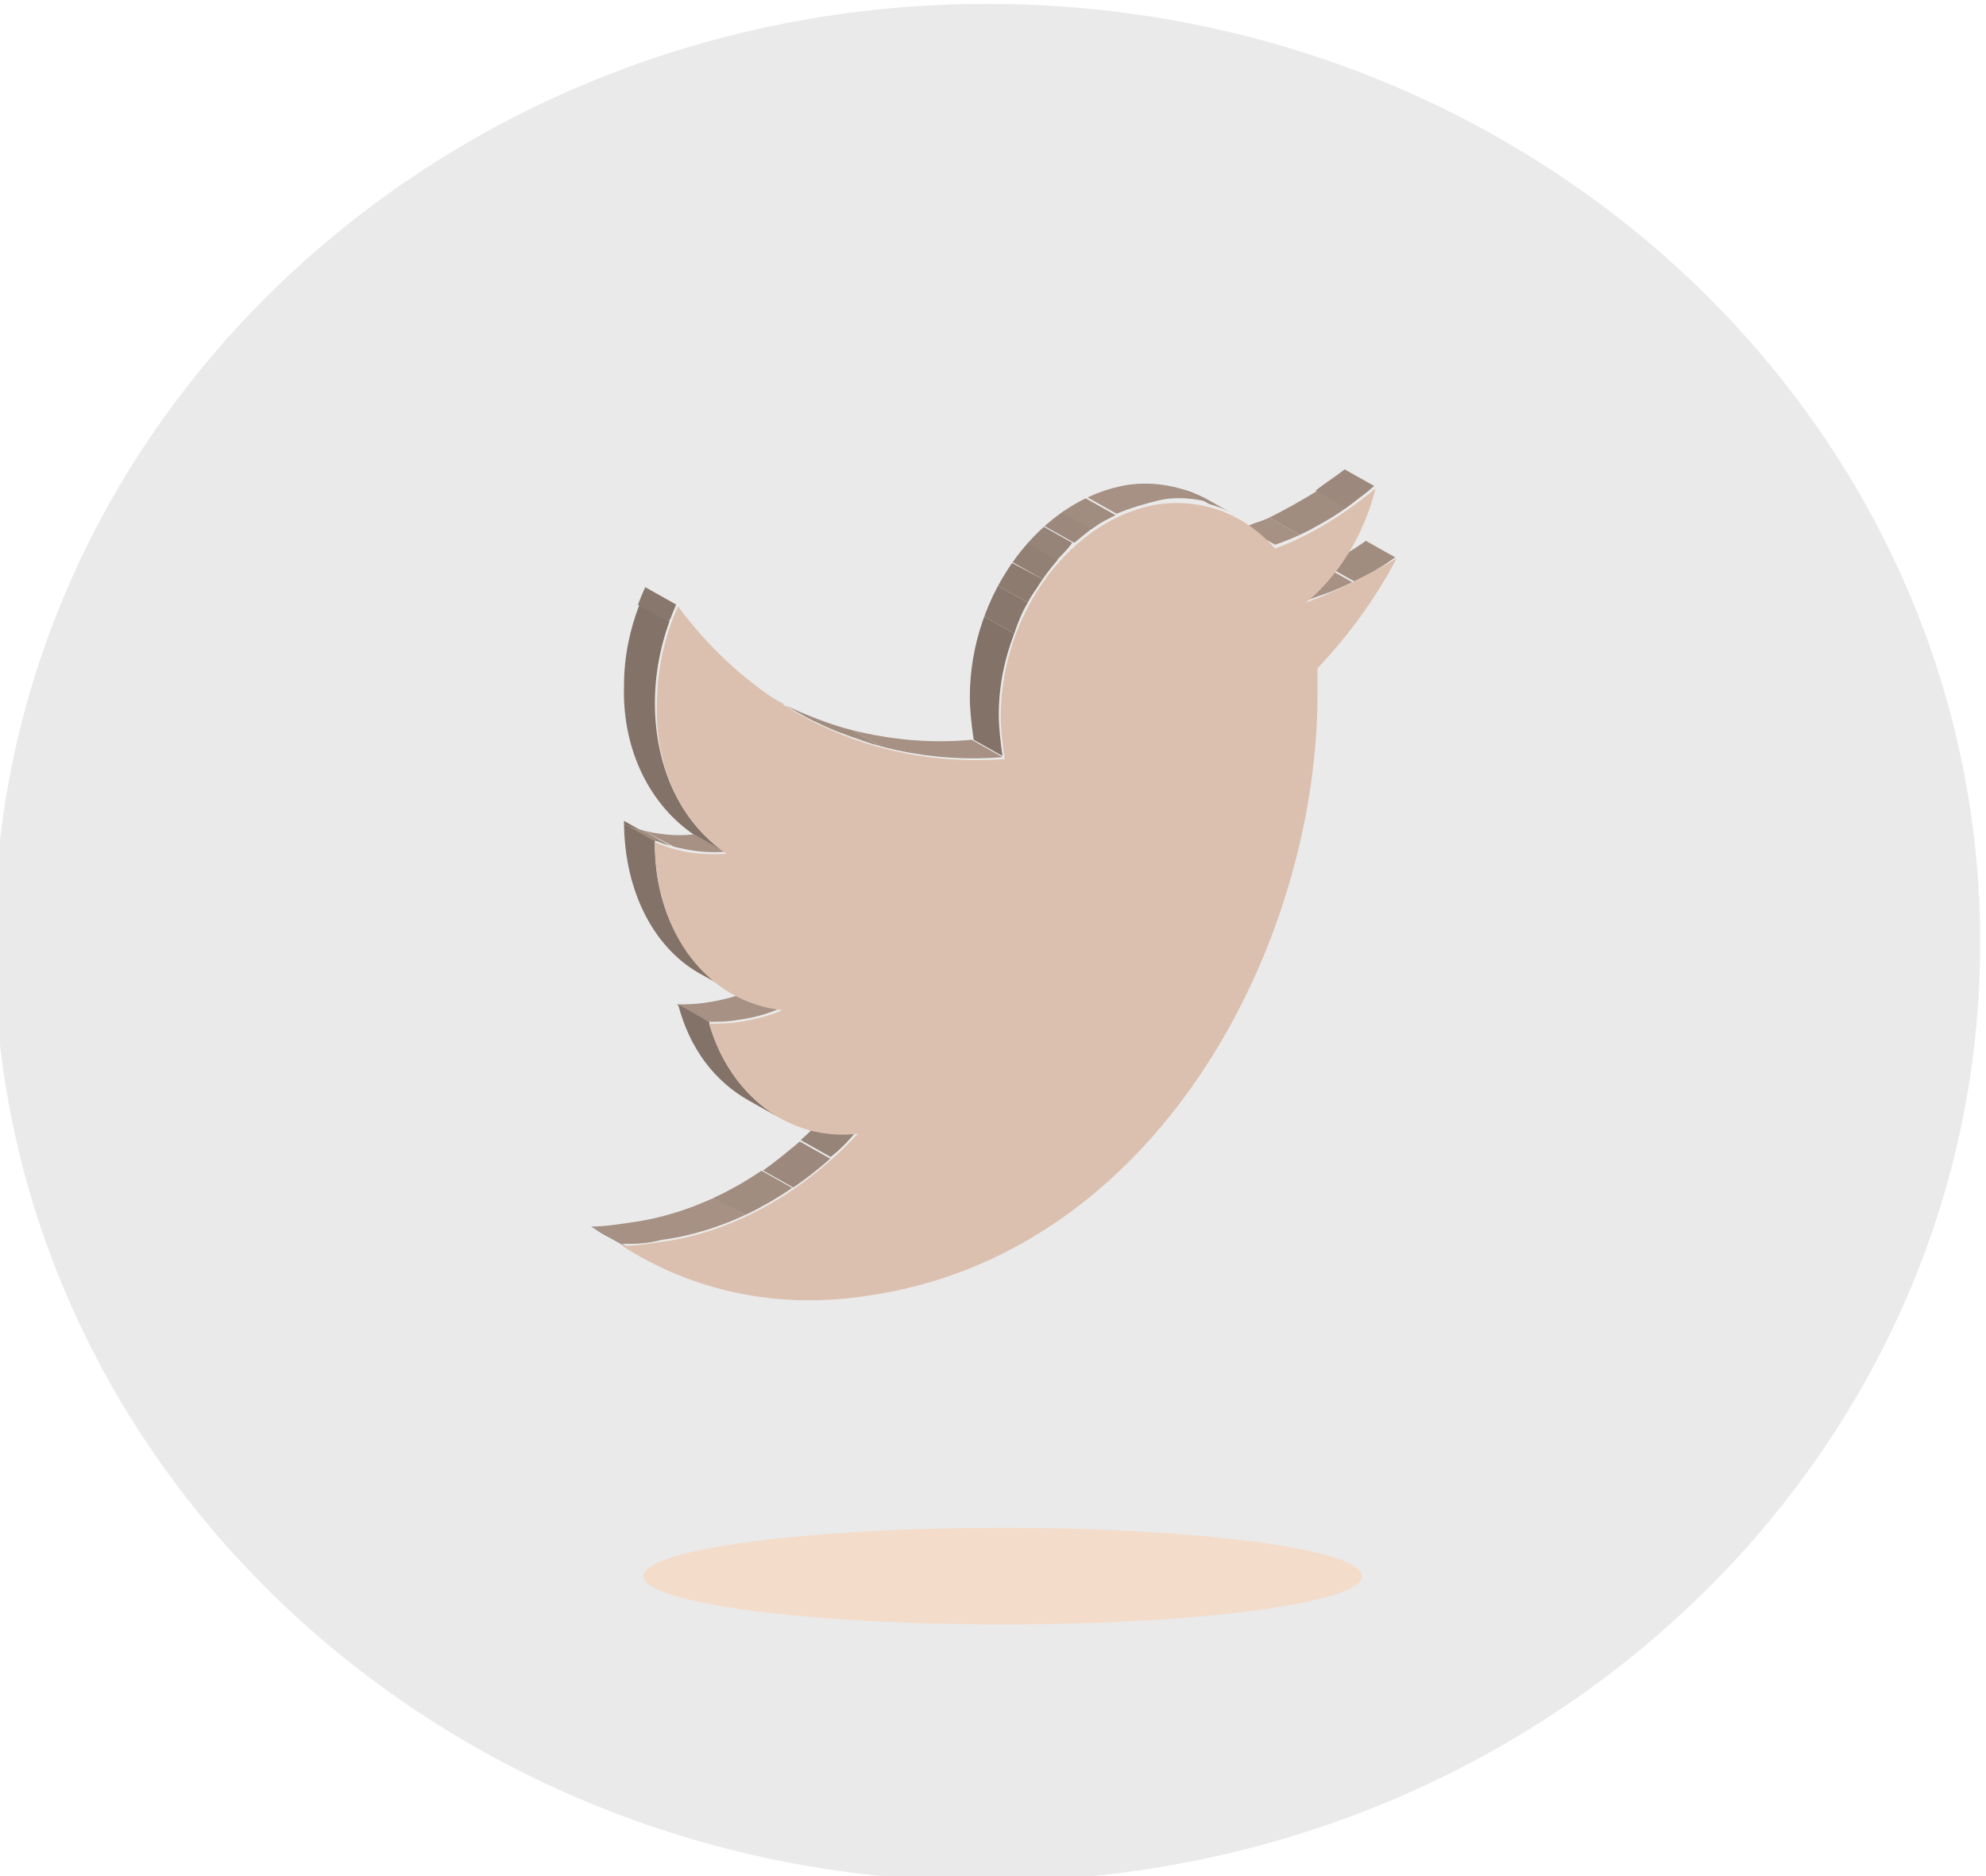
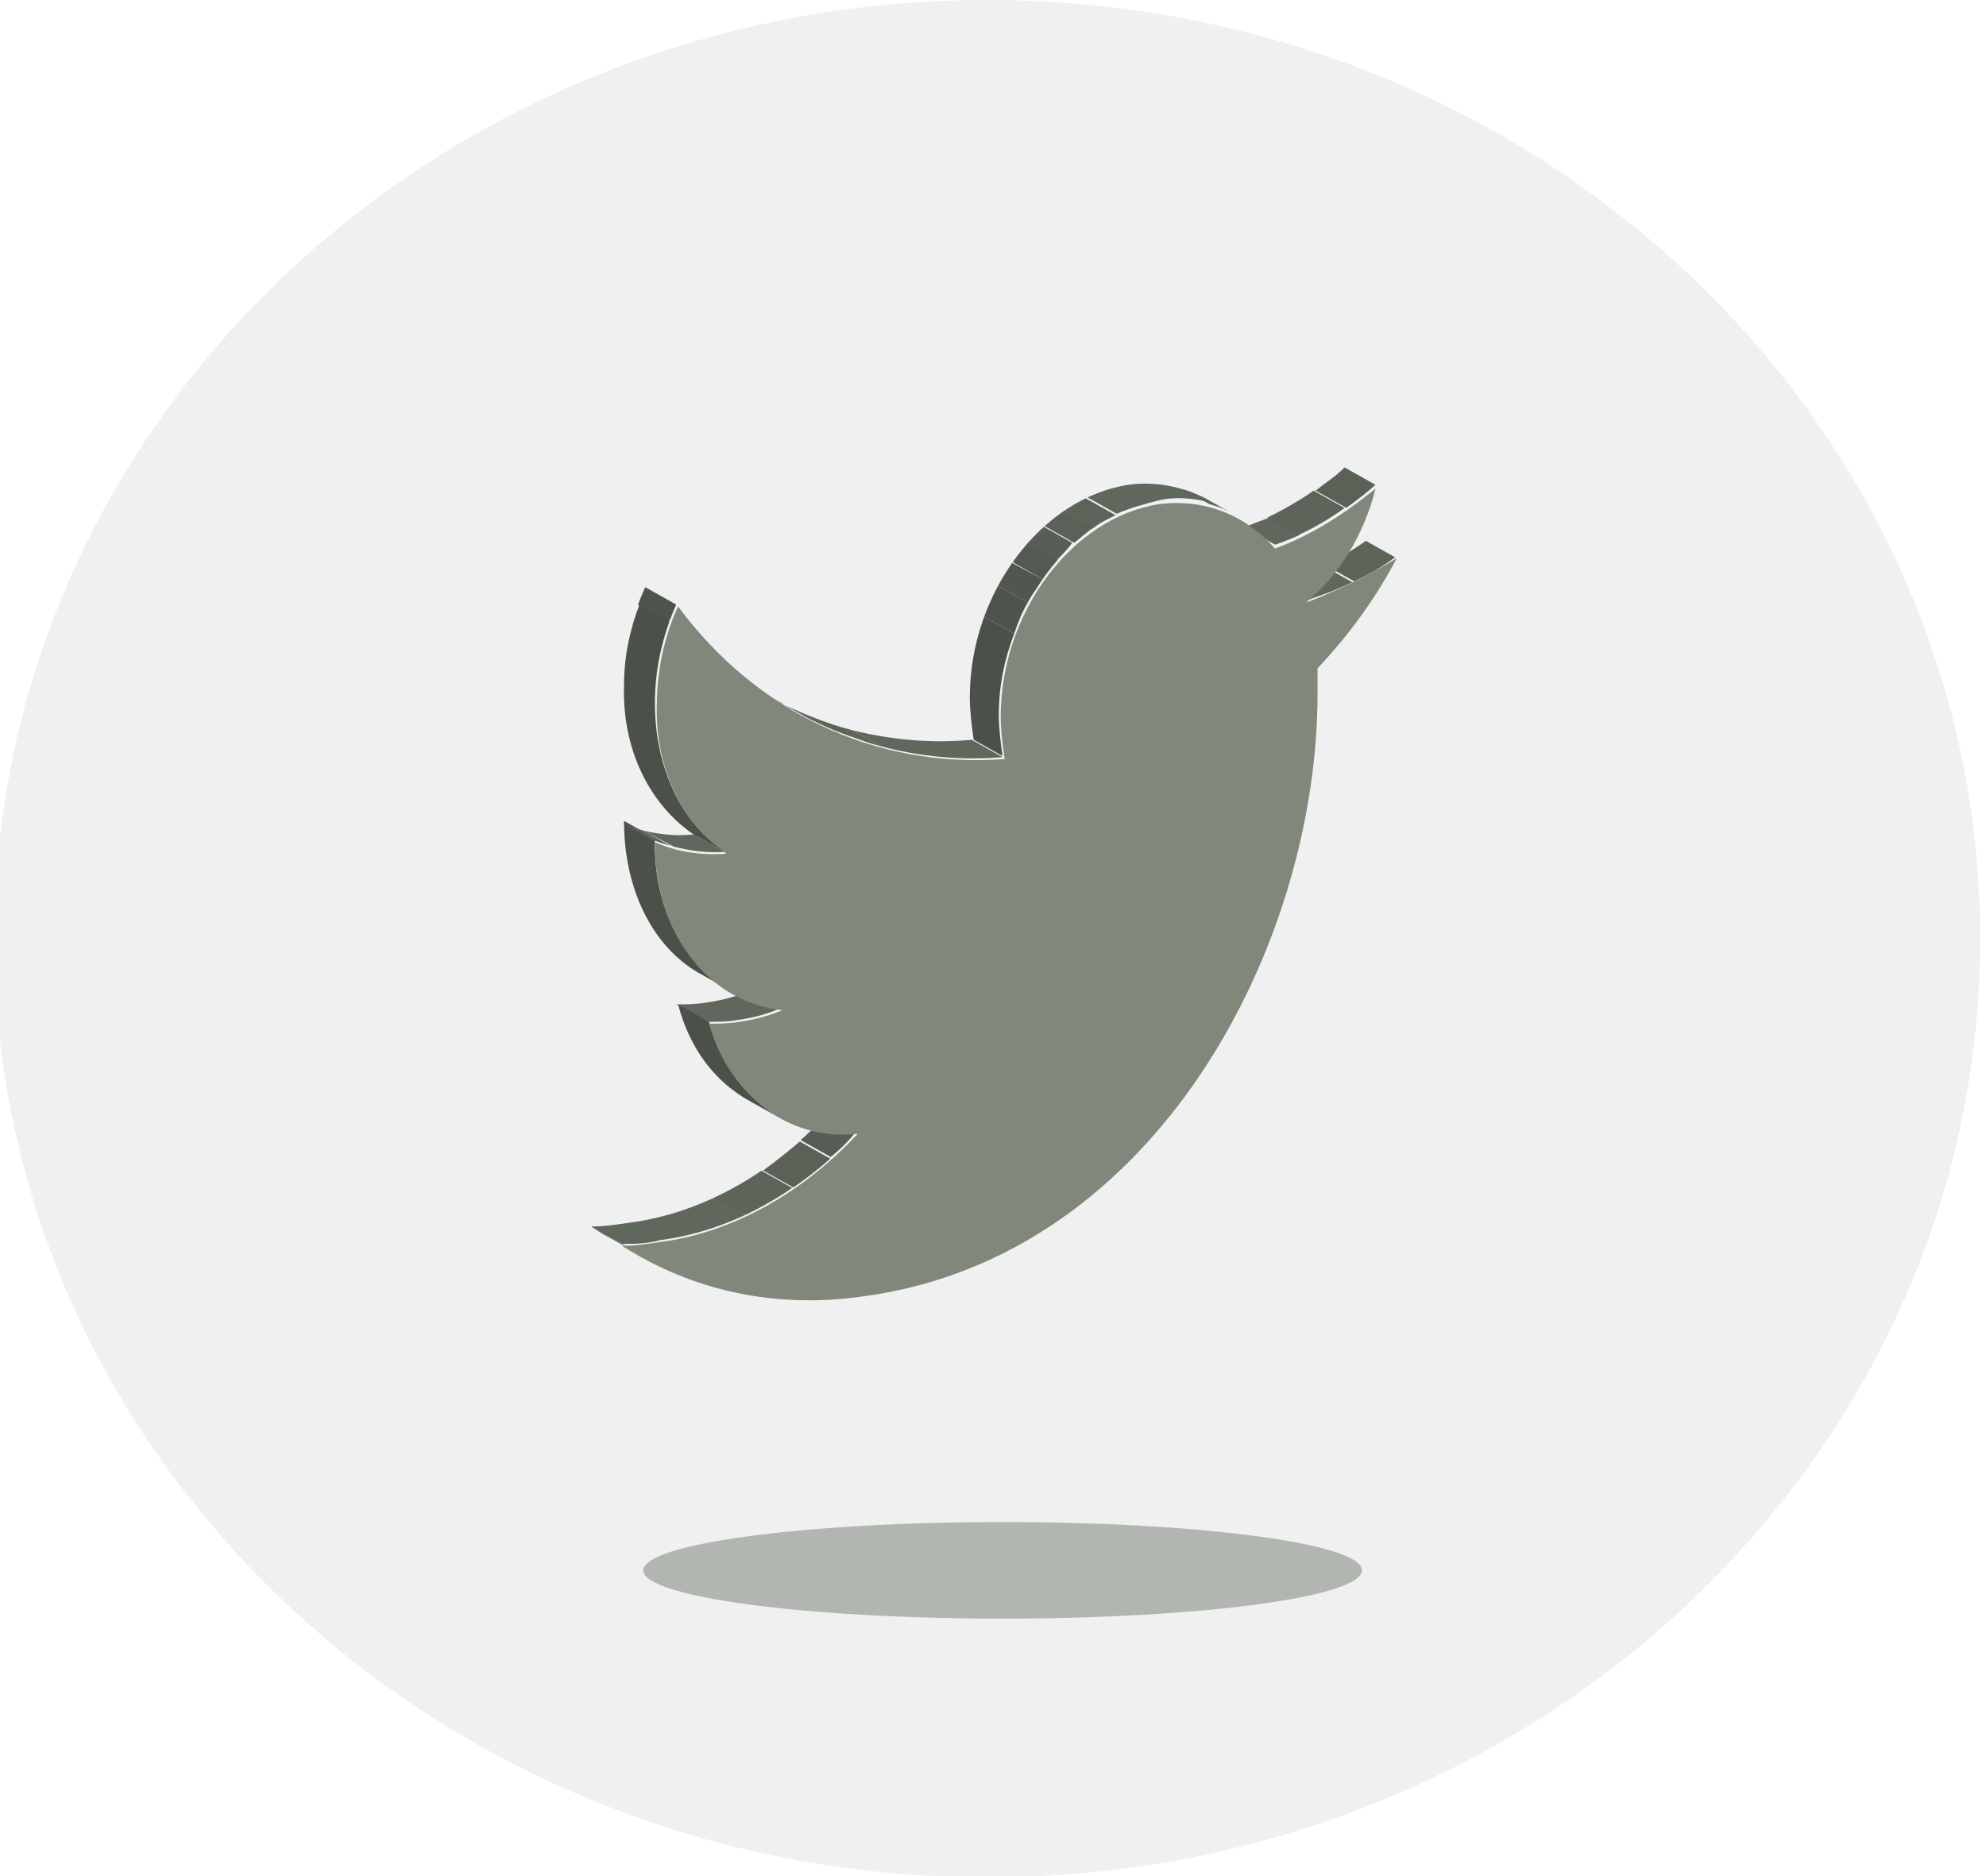
<svg xmlns="http://www.w3.org/2000/svg" xmlns:xlink="http://www.w3.org/1999/xlink" version="1.1" id="Layer_1" x="0px" y="0px" viewBox="0 0 102.8 97.1" enable-background="new 0 0 102.8 97.1" xml:space="preserve">
  <g>
-     <ellipse fill="#EAEAEA" cx="51.1" cy="48.8" rx="51.4" ry="48.6" />
+     <ellipse fill="#F0F0F0" cx="51.1" cy="48.6" rx="51.4" ry="48.6" />
    <g>
      <g>
        <g enable-background="new    ">
          <g enable-background="new    ">
            <defs>
              <path id="SVGID_1_" enable-background="new    " d="M67.6,31.1l-1.6-0.9c1.7-0.4,3.3-1.2,4.7-2.2l1.6,0.9        C70.8,29.8,69.2,30.6,67.6,31.1z" />
            </defs>
            <clipPath id="SVGID_2_">
              <use xlink:href="#SVGID_1_" overflow="visible" />
            </clipPath>
            <g clip-path="url(#SVGID_2_)" enable-background="new    ">
-               <path fill="#A69184" d="M67.6,31.1l-1.6-0.9c0.9-0.2,1.7-0.5,2.5-0.9l1.6,0.9C69.3,30.5,68.4,30.8,67.6,31.1" />
-               <path fill="#A18D80" d="M70.1,30.1l-1.6-0.9c0.8-0.4,1.5-0.8,2.2-1.3l1.6,0.9C71.6,29.3,70.8,29.8,70.1,30.1" />
+               <path fill="#60675D" d="M67.6,31.1l-1.6-0.9c0.9-0.2,1.7-0.5,2.5-0.9l1.6,0.9C69.3,30.5,68.4,30.8,67.6,31.1" />
+               <path fill="#5D645A" d="M70.1,30.1l-1.6-0.9c0.8-0.4,1.5-0.8,2.2-1.3l1.6,0.9C71.6,29.3,70.8,29.8,70.1,30.1" />
            </g>
          </g>
          <g enable-background="new    ">
            <defs>
              <path id="SVGID_3_" enable-background="new    " d="M66,28.2l-1.6-0.9c1.9-0.7,3.6-1.8,5.2-3.1l1.6,0.9        C69.6,26.5,67.8,27.6,66,28.2z" />
            </defs>
            <clipPath id="SVGID_4_">
              <use xlink:href="#SVGID_3_" overflow="visible" />
            </clipPath>
            <g clip-path="url(#SVGID_4_)" enable-background="new    ">
-               <path fill="#A69184" d="M66,28.2l-1.6-0.9c0.4-0.2,0.9-0.3,1.3-0.5l1.6,0.9C66.8,27.9,66.4,28.1,66,28.2" />
-               <path fill="#A18D80" d="M67.3,27.7l-1.6-0.9c0.8-0.4,1.7-0.9,2.5-1.4l1.6,0.9C68.9,26.8,68.1,27.3,67.3,27.7" />
-               <path fill="#9C887C" d="M69.7,26.3l-1.6-0.9c0.5-0.4,1-0.7,1.5-1.1l1.6,0.9C70.7,25.5,70.2,25.9,69.7,26.3" />
+               <path fill="#60675D" d="M66,28.2l-1.6-0.9c0.4-0.2,0.8-0.3,1.3-0.5l1.6,0.9C66.8,27.9,66.4,28.1,66,28.2" />
+               <path fill="#5D645A" d="M67.2,27.7l-1.6-0.9c0.8-0.4,1.7-0.9,2.4-1.4l1.6,0.9C68.9,26.8,68.1,27.3,67.2,27.7" />
+               <path fill="#5A6157" d="M69.7,26.3l-1.6-0.9c0.5-0.4,1-0.7,1.5-1.2l1.6,0.9C70.7,25.6,70.2,25.9,69.7,26.3" />
            </g>
          </g>
          <g enable-background="new    ">
            <defs>
              <path id="SVGID_5_" enable-background="new    " d="M62.4,25.8l1.6,0.9C62.9,26,61.5,25.8,60,26c-4.6,0.6-8.2,5.6-8.2,11        c0,0.8,0.1,1.5,0.2,2.2l-1.6-0.9c-0.1-0.7-0.2-1.5-0.2-2.2c0-5.4,3.7-10.3,8.2-11C59.8,24.9,61.2,25.2,62.4,25.8z" />
            </defs>
            <clipPath id="SVGID_6_">
              <use xlink:href="#SVGID_5_" overflow="visible" />
            </clipPath>
            <g clip-path="url(#SVGID_6_)" enable-background="new    ">
-               <path fill="#837268" d="M51.9,39.2l-1.6-0.9c-0.1-0.7-0.2-1.5-0.2-2.2c0-1.5,0.3-2.9,0.8-4.2l1.6,0.9        c-0.5,1.3-0.8,2.7-0.8,4.2C51.7,37.7,51.8,38.5,51.9,39.2" />
-               <path fill="#88776C" d="M52.5,32.8l-1.6-0.9c0.2-0.6,0.4-1.1,0.7-1.6l1.6,0.9C52.9,31.7,52.7,32.2,52.5,32.8" />
-               <path fill="#8D7B70" d="M53.2,31.2l-1.6-0.9c0.2-0.4,0.5-0.8,0.7-1.2L54,30C53.7,30.4,53.4,30.8,53.2,31.2" />
-               <path fill="#928074" d="M54,30l-1.6-0.9c0.2-0.3,0.5-0.7,0.8-1l1.6,0.9C54.5,29.3,54.2,29.6,54,30" />
-               <path fill="#978478" d="M54.7,29l-1.6-0.9c0.3-0.3,0.5-0.6,0.8-0.9l1.6,0.9C55.3,28.4,55,28.7,54.7,29" />
-               <path fill="#9C887C" d="M55.6,28.1l-1.6-0.9c0.3-0.3,0.6-0.5,1-0.8l1.6,0.9C56.2,27.6,55.9,27.9,55.6,28.1" />
-               <path fill="#A18D80" d="M56.5,27.4l-1.6-0.9c0.4-0.3,0.8-0.5,1.3-0.7l1.6,0.9C57.4,26.8,56.9,27.1,56.5,27.4" />
-               <path fill="#A69184" d="M57.8,26.6l-1.6-0.9c0.7-0.3,1.4-0.6,2.2-0.7c0.9-0.1,1.8-0.1,2.6,0.1l1.6,0.9        c-0.8-0.2-1.7-0.3-2.6-0.1C59.2,26.1,58.5,26.3,57.8,26.6" />
-               <path fill="#A18D80" d="M62.6,26.1L61,25.2c0.4,0.1,0.8,0.3,1.2,0.5l1.6,0.9C63.4,26.4,63,26.2,62.6,26.1" />
-               <path fill="#9C887C" d="M63.8,26.6l-1.6-0.9c0.1,0,0.2,0.1,0.2,0.1l1.6,0.9C64,26.7,63.9,26.6,63.8,26.6" />
+               <path fill="#4B5149" d="M51.9,39.2l-1.6-0.9c-0.1-0.7-0.2-1.5-0.2-2.2c0-1.5,0.3-2.9,0.8-4.2l1.6,0.9        c-0.5,1.3-0.8,2.7-0.8,4.2C51.7,37.7,51.8,38.5,51.9,39.2" />
+               <path fill="#4E544C" d="M52.5,32.8l-1.6-0.9c0.2-0.6,0.4-1.1,0.7-1.6l1.6,0.9C52.9,31.7,52.7,32.2,52.5,32.8" />
+               <path fill="#51574F" d="M53.2,31.2l-1.6-0.9c0.2-0.4,0.5-0.8,0.7-1.2L54,30C53.7,30.4,53.4,30.8,53.2,31.2" />
+               <path fill="#545A52" d="M54,30l-1.6-0.9c0.2-0.3,0.5-0.7,0.8-1l1.6,0.9C54.5,29.3,54.2,29.6,54,30" />
+               <path fill="#575E55" d="M54.7,29l-1.6-0.9c0.3-0.3,0.5-0.6,0.8-0.9l1.6,0.9C55.3,28.4,55,28.7,54.7,29" />
+               <path fill="#5A6157" d="M55.6,28.1l-1.6-0.9c0.3-0.3,0.6-0.5,1-0.8l1.6,0.9C56.2,27.6,55.9,27.9,55.6,28.1" />
+               <path fill="#5D645A" d="M56.5,27.4l-1.6-0.9c0.4-0.3,0.8-0.5,1.3-0.7l1.6,0.9C57.4,26.8,56.9,27.1,56.5,27.4" />
+               <path fill="#60675D" d="M57.8,26.6l-1.6-0.9c0.7-0.3,1.4-0.6,2.2-0.7c0.9-0.1,1.8-0.1,2.6,0.1l1.6,0.9        c-0.8-0.2-1.7-0.3-2.6-0.1C59.2,26.1,58.5,26.3,57.8,26.6" />
+               <path fill="#5D645A" d="M62.6,26.1L61,25.2c0.4,0.1,0.8,0.3,1.2,0.5l1.6,0.9C63.4,26.4,63,26.2,62.6,26.1" />
+               <path fill="#5A6157" d="M63.8,26.6l-1.6-0.9c0.1,0,0.2,0.1,0.2,0.1l1.6,0.9C64,26.7,63.9,26.6,63.8,26.6" />
            </g>
          </g>
          <g enable-background="new    ">
            <defs>
              <path id="SVGID_7_" enable-background="new    " d="M32.2,64.4l-1.6-0.9c0.7,0,1.3-0.1,2-0.2c3.8-0.5,7.4-2.6,10.2-5.6        l1.6,0.9c-2.8,3-6.4,5.1-10.2,5.6C33.5,64.4,32.8,64.4,32.2,64.4z" />
            </defs>
            <clipPath id="SVGID_8_">
              <use xlink:href="#SVGID_7_" overflow="visible" />
            </clipPath>
            <g clip-path="url(#SVGID_8_)" enable-background="new    ">
-               <path fill="#A69184" d="M32.2,64.4l-1.6-0.9c0.7,0,1.3-0.1,2-0.2c1.5-0.2,3-0.7,4.4-1.3l1.6,0.9c-1.4,0.7-2.9,1.1-4.4,1.3        C33.5,64.4,32.8,64.4,32.2,64.4" />
-               <path fill="#A18D80" d="M38.6,62.9L36.9,62c0.9-0.4,1.7-0.9,2.5-1.4l1.6,0.9C40.3,62,39.4,62.5,38.6,62.9" />
-               <path fill="#9C887C" d="M41.1,61.5l-1.6-0.9c0.7-0.5,1.3-1,1.9-1.5l1.6,0.9C42.4,60.5,41.8,61,41.1,61.5" />
-               <path fill="#978478" d="M43,59.9L41.4,59c0.5-0.4,0.9-0.8,1.3-1.3l1.6,0.9C43.9,59.1,43.5,59.5,43,59.9" />
+               <path fill="#60675D" d="M32.2,64.4l-1.6-0.9c0.7,0,1.3-0.1,2-0.2c1.5-0.2,3-0.7,4.4-1.3l1.6,0.9c-1.4,0.7-2.9,1.1-4.4,1.3        C33.5,64.4,32.8,64.4,32.2,64.4" />
+               <path fill="#5D645A" d="M38.6,62.9L36.9,62c0.9-0.4,1.7-0.9,2.5-1.4l1.6,0.9C40.3,62,39.4,62.5,38.6,62.9" />
+               <path fill="#5A6157" d="M41.1,61.5l-1.6-0.9c0.7-0.5,1.3-1,1.9-1.5l1.6,0.9C42.4,60.5,41.8,61,41.1,61.5" />
+               <path fill="#575E55" d="M43,59.9L41.4,59c0.5-0.4,0.9-0.8,1.3-1.3l1.6,0.9C43.9,59.1,43.5,59.5,43,59.9" />
            </g>
          </g>
          <g enable-background="new    ">
            <defs>
              <path id="SVGID_9_" enable-background="new    " d="M33.2,65l-1.6-0.9c-0.4-0.2-0.7-0.4-1-0.6l1.6,0.9        C32.5,64.6,32.8,64.8,33.2,65z" />
            </defs>
            <clipPath id="SVGID_10_">
              <use xlink:href="#SVGID_9_" overflow="visible" />
            </clipPath>
            <g clip-path="url(#SVGID_10_)" enable-background="new    ">
-               <path fill="#837268" d="M33.2,65l-1.6-0.9c-0.4-0.2-0.7-0.4-1-0.6l1.6,0.9C32.5,64.6,32.8,64.8,33.2,65" />
+               <path fill="#4B5149" d="M33.2,65l-1.6-0.9c-0.4-0.2-0.7-0.4-1-0.6l1.6,0.9C32.5,64.6,32.8,64.8,33.2,65" />
            </g>
          </g>
          <g enable-background="new    ">
            <defs>
              <path id="SVGID_11_" enable-background="new    " d="M36.7,52.9L35,52c0.5,0,1,0,1.6-0.1c0.7-0.1,1.5-0.3,2.2-0.6l1.6,0.9        c-0.7,0.3-1.4,0.5-2.2,0.6C37.7,52.9,37.2,52.9,36.7,52.9z" />
            </defs>
            <clipPath id="SVGID_12_">
              <use xlink:href="#SVGID_11_" overflow="visible" />
            </clipPath>
            <g clip-path="url(#SVGID_12_)" enable-background="new    ">
-               <path fill="#A69184" d="M36.7,52.9L35,52c0.5,0,1,0,1.6-0.1c0.7-0.1,1.5-0.3,2.2-0.6l1.6,0.9c-0.7,0.3-1.4,0.5-2.2,0.6        C37.7,52.9,37.2,52.9,36.7,52.9" />
+               <path fill="#60675D" d="M36.7,52.9L35,52c0.5,0,1,0,1.6-0.1c0.7-0.1,1.5-0.3,2.2-0.6l1.6,0.9c-0.7,0.3-1.4,0.5-2.2,0.6        C37.7,52.9,37.2,52.9,36.7,52.9" />
            </g>
          </g>
          <g enable-background="new    ">
            <defs>
              <path id="SVGID_13_" enable-background="new    " d="M40.4,57.9L38.8,57c-1.8-1-3.1-2.7-3.7-5l1.6,0.9        C37.3,55.2,38.7,56.9,40.4,57.9z" />
            </defs>
            <clipPath id="SVGID_14_">
              <use xlink:href="#SVGID_13_" overflow="visible" />
            </clipPath>
            <g clip-path="url(#SVGID_14_)" enable-background="new    ">
-               <path fill="#837268" d="M40.4,57.9L38.8,57c-1.8-1-3.1-2.7-3.7-5l1.6,0.9C37.3,55.2,38.7,56.9,40.4,57.9" />
+               <path fill="#4B5149" d="M40.4,57.9L38.8,57c-1.8-1-3.1-2.7-3.7-5l1.6,0.9C37.3,55.2,38.7,56.9,40.4,57.9" />
            </g>
          </g>
          <g enable-background="new    ">
            <defs>
              <path id="SVGID_15_" enable-background="new    " d="M41.5,37l-1.6-0.9c3.1,1.7,6.6,2.5,10.4,2.2l1.6,0.9        C48.2,39.5,44.6,38.7,41.5,37z" />
            </defs>
            <clipPath id="SVGID_16_">
              <use xlink:href="#SVGID_15_" overflow="visible" />
            </clipPath>
            <g clip-path="url(#SVGID_16_)" enable-background="new    ">
-               <path fill="#9C887C" d="M41.5,37l-1.6-0.9c0.2,0.1,0.5,0.2,0.7,0.4l1.6,0.9C42,37.2,41.8,37.1,41.5,37" />
-               <path fill="#A18D80" d="M42.2,37.4l-1.6-0.9c1.1,0.5,2.3,1,3.5,1.3l1.6,0.9C44.5,38.3,43.3,37.9,42.2,37.4" />
-               <path fill="#A69184" d="M45.7,38.7l-1.6-0.9c2,0.5,4.1,0.7,6.2,0.5l1.6,0.9C49.8,39.4,47.7,39.2,45.7,38.7" />
+               <path fill="#5A6157" d="M41.5,37l-1.6-0.9c0.2,0.1,0.5,0.2,0.7,0.4l1.6,0.9C42,37.2,41.8,37.1,41.5,37" />
+               <path fill="#5D645A" d="M42.2,37.4l-1.6-0.9c1.1,0.5,2.3,1,3.5,1.3l1.6,0.9C44.5,38.3,43.3,37.9,42.2,37.4" />
+               <path fill="#60675D" d="M45.7,38.7l-1.6-0.9c2,0.5,4.1,0.7,6.2,0.5l1.6,0.9C49.8,39.4,47.7,39.2,45.7,38.7" />
            </g>
          </g>
          <g enable-background="new    ">
            <defs>
              <path id="SVGID_17_" enable-background="new    " d="M38,51.4l-1.6-0.9c-2.5-1.3-4.1-4.3-4.1-8l1.6,0.9        C33.8,47.1,35.5,50.1,38,51.4z" />
            </defs>
            <clipPath id="SVGID_18_">
              <use xlink:href="#SVGID_17_" overflow="visible" />
            </clipPath>
            <g clip-path="url(#SVGID_18_)" enable-background="new    ">
-               <path fill="#837268" d="M38,51.4l-1.6-0.9c-2.5-1.3-4.1-4.3-4.1-8l1.6,0.9C33.8,47.1,35.5,50.1,38,51.4" />
+               <path fill="#4B5149" d="M38,51.4l-1.6-0.9c-2.5-1.3-4.1-4.3-4.1-8l1.6,0.9C33.8,47.1,35.5,50.1,38,51.4" />
            </g>
          </g>
          <g enable-background="new    ">
            <defs>
              <path id="SVGID_19_" enable-background="new    " d="M33.8,43.5l-1.6-0.9c1.1,0.5,2.4,0.7,3.7,0.6l1.6,0.9        C36.2,44.2,34.9,43.9,33.8,43.5z" />
            </defs>
            <clipPath id="SVGID_20_">
              <use xlink:href="#SVGID_19_" overflow="visible" />
            </clipPath>
            <g clip-path="url(#SVGID_20_)" enable-background="new    ">
-               <path fill="#A18D80" d="M33.8,43.5l-1.6-0.9c0.4,0.2,0.7,0.3,1.1,0.4l1.6,0.9C34.6,43.8,34.2,43.6,33.8,43.5" />
-               <path fill="#A69184" d="M35,43.9L33.3,43c0.8,0.2,1.7,0.3,2.6,0.2l1.6,0.9C36.6,44.2,35.8,44.1,35,43.9" />
+               <path fill="#5D645A" d="M33.8,43.5l-1.6-0.9c0.4,0.1,0.7,0.3,1.1,0.4l1.6,0.9C34.6,43.8,34.2,43.6,33.8,43.5" />
+               <path fill="#60675D" d="M35,43.9L33.3,43c0.8,0.2,1.7,0.3,2.6,0.2l1.6,0.9C36.6,44.2,35.8,44.1,35,43.9" />
            </g>
+           </g>
+           <g>
+             <path fill="#7F887B" d="M72.3,28.9c-1.1,2.1-2.5,4-4.1,5.7c0,0.4,0,0.8,0,1.3c0,13-8.3,29.1-23.4,31.2c-4.7,0.7-9-0.3-12.6-2.6       c0.7,0,1.3-0.1,2-0.2c3.8-0.5,7.4-2.6,10.2-5.6c-3.6,0.4-6.6-2-7.7-5.7c0.5,0,1,0,1.6-0.1c0.7-0.1,1.5-0.3,2.2-0.6       c-3.8-0.4-6.6-3.9-6.6-8.7c1.1,0.5,2.4,0.7,3.7,0.6c-2.2-1.5-3.7-4.3-3.6-7.7c0-1.8,0.4-3.6,1.1-5.1c4,5.4,10.1,8.4,16.9,7.9       c-0.1-0.7-0.2-1.5-0.2-2.2c0-5.4,3.7-10.3,8.2-11c2.4-0.3,4.5,0.6,6,2.3c1.9-0.7,3.6-1.8,5.2-3.1c-0.6,2.4-1.9,4.5-3.6,5.9       C69.2,30.6,70.8,29.8,72.3,28.9z" />
          </g>
          <g enable-background="new    ">
            <defs>
              <path id="SVGID_21_" enable-background="new    " d="M37.5,44.1l-1.6-0.9c-2.2-1.5-3.7-4.3-3.6-7.7c0-1.8,0.4-3.6,1.1-5.1        l1.6,0.9c-0.7,1.6-1.1,3.3-1.1,5.1C33.9,39.8,35.3,42.6,37.5,44.1z" />
            </defs>
            <clipPath id="SVGID_22_">
              <use xlink:href="#SVGID_21_" overflow="visible" />
            </clipPath>
            <g clip-path="url(#SVGID_22_)" enable-background="new    ">
-               <path fill="#837268" d="M37.5,44.1l-1.6-0.9c-2.2-1.5-3.7-4.3-3.6-7.7c0-1.5,0.3-2.9,0.8-4.2l1.6,0.9        c-0.5,1.3-0.8,2.7-0.8,4.2C33.9,39.8,35.3,42.6,37.5,44.1" />
-               <path fill="#88776C" d="M34.6,32.2L33,31.3c0.1-0.3,0.2-0.6,0.4-0.9l1.6,0.9C34.9,31.6,34.8,31.9,34.6,32.2" />
+               <path fill="#4B5149" d="M37.5,44.1l-1.6-0.9c-2.2-1.5-3.7-4.3-3.6-7.7c0-1.5,0.3-2.9,0.8-4.2l1.6,0.9        c-0.5,1.3-0.8,2.7-0.8,4.2C33.9,39.8,35.3,42.6,37.5,44.1" />
+               <path fill="#4E544C" d="M34.6,32.2L33,31.3c0.1-0.3,0.2-0.6,0.4-0.9l1.6,0.9C34.9,31.6,34.8,31.9,34.6,32.2" />
            </g>
-           </g>
-           <g>
-             <path fill="#DCC0AF" d="M72.3,28.9c-1.1,2.1-2.5,4-4.1,5.7c0,0.4,0,0.8,0,1.3c0,13-8.3,29.1-23.4,31.2c-4.7,0.7-9-0.3-12.6-2.6       c0.7,0,1.3-0.1,2-0.2c3.8-0.5,7.4-2.6,10.2-5.6c-3.6,0.4-6.6-2-7.7-5.7c0.5,0,1,0,1.6-0.1c0.7-0.1,1.5-0.3,2.2-0.6       c-3.8-0.4-6.6-3.9-6.6-8.7c1.1,0.5,2.4,0.7,3.7,0.6c-2.2-1.5-3.7-4.3-3.6-7.7c0-1.8,0.4-3.6,1.1-5.1c4,5.4,10.1,8.4,16.9,7.9       c-0.1-0.7-0.2-1.5-0.2-2.2c0-5.4,3.7-10.3,8.2-11c2.4-0.3,4.5,0.6,6,2.3c1.9-0.7,3.6-1.8,5.2-3.1c-0.6,2.4-1.9,4.5-3.6,5.9       C69.2,30.6,70.8,29.8,72.3,28.9z" />
          </g>
        </g>
      </g>
    </g>
-     <ellipse opacity="0.49" fill="#FECEAB" cx="51.9" cy="81.6" rx="18.6" ry="2.5" />
+     <ellipse opacity="0.49" fill="#727A6F" cx="51.9" cy="81.3" rx="18.6" ry="2.5" />
  </g>
</svg>
